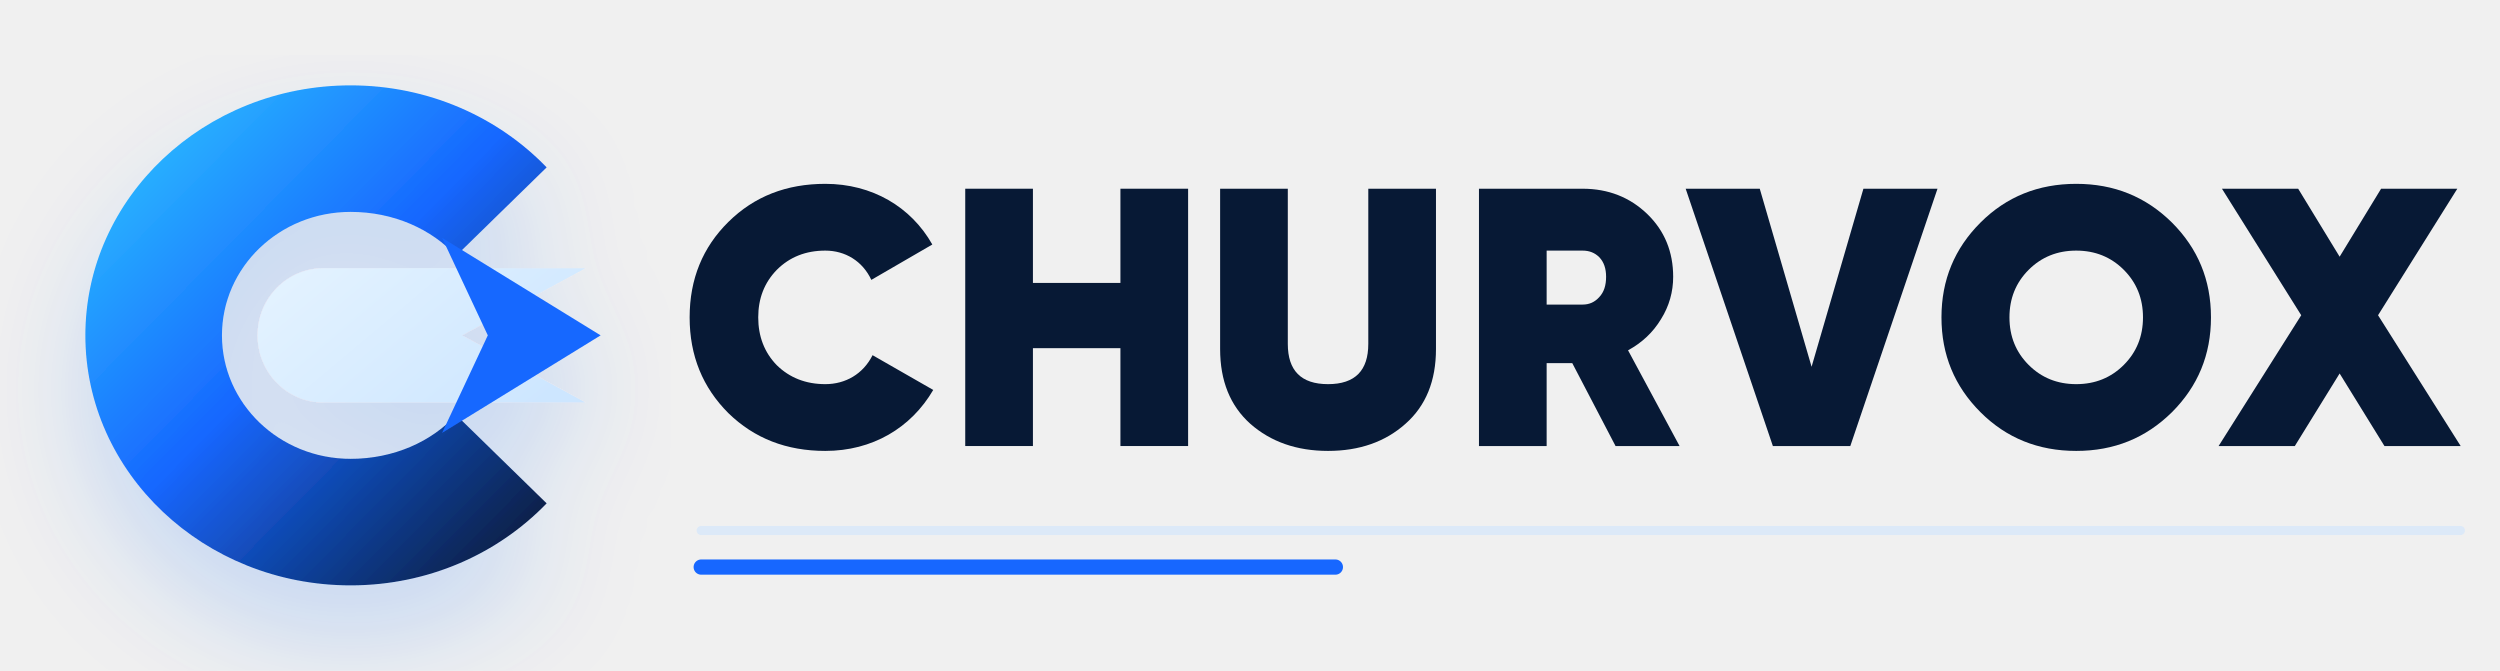
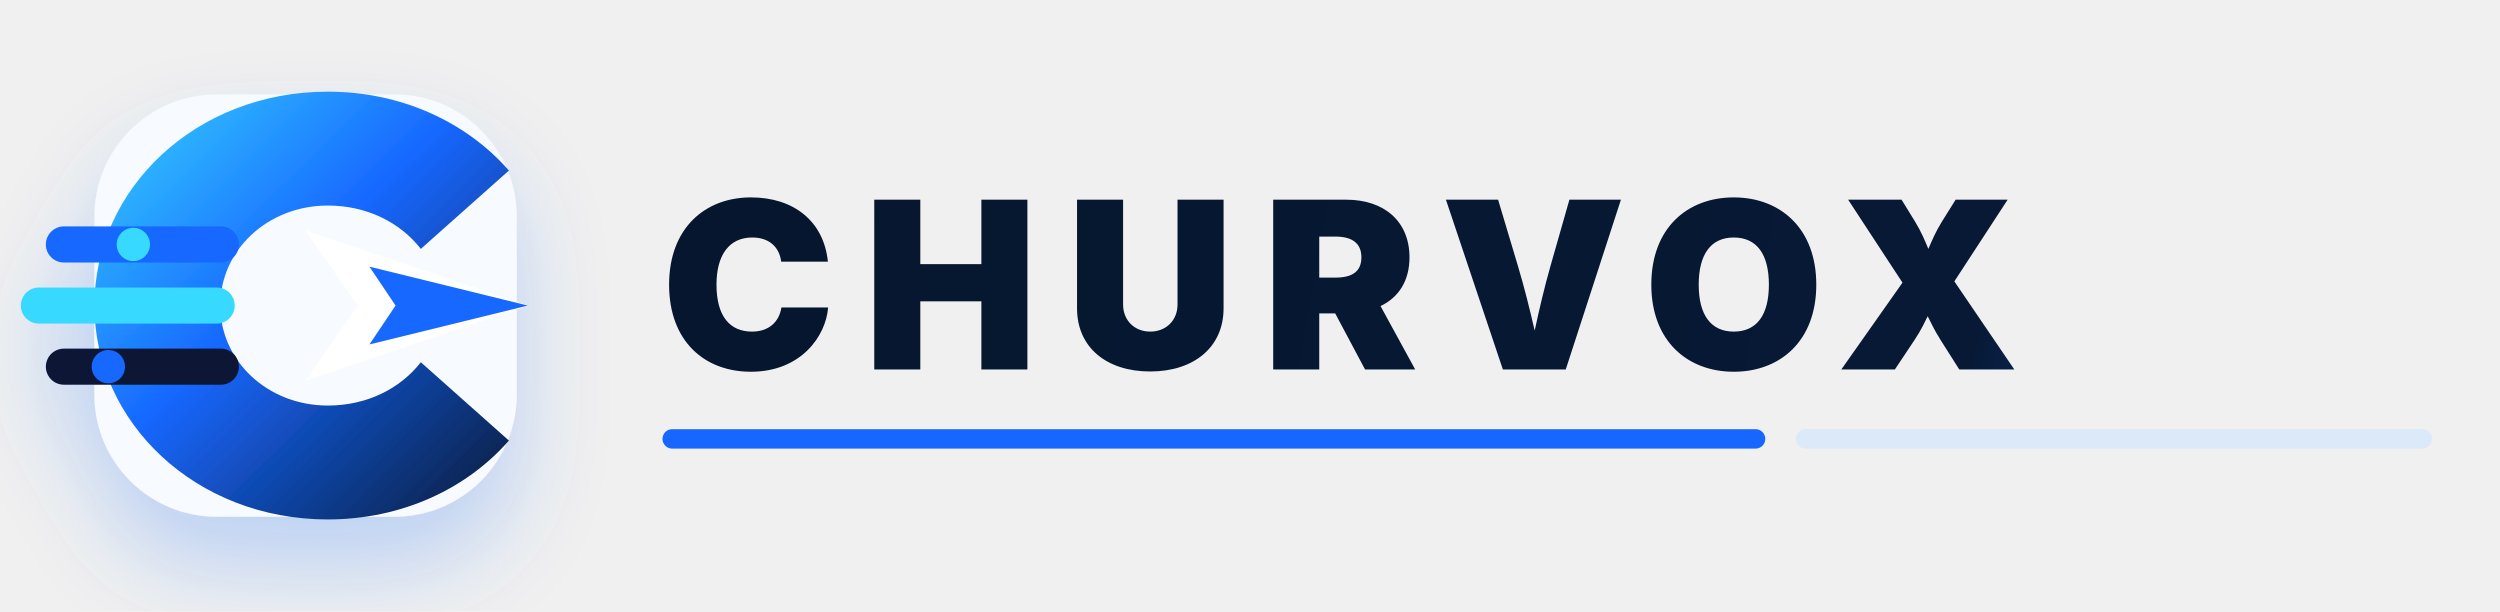
- <svg xmlns="http://www.w3.org/2000/svg" width="820" height="220" viewBox="0 0 820 220" fill="none">
+ <svg xmlns="http://www.w3.org/2000/svg" width="900" height="220" viewBox="0 0 900 220" fill="none">
  <defs>
-     <linearGradient id="churvox-mark" x1="18" y1="26" x2="178" y2="184" gradientUnits="userSpaceOnUse">
-       <stop stop-color="#31D7FF" />
-       <stop offset="0.52" stop-color="#1767FF" />
+     <linearGradient id="markBlue" x1="30" y1="32" x2="184" y2="188" gradientUnits="userSpaceOnUse">
+       <stop stop-color="#38D9FF" />
+       <stop offset="0.46" stop-color="#1767FF" />
      <stop offset="1" stop-color="#071935" />
    </linearGradient>
-     <linearGradient id="churvox-cut" x1="89" y1="68" x2="157" y2="149" gradientUnits="userSpaceOnUse">
-       <stop stop-color="#E8F5FF" />
-       <stop offset="1" stop-color="#CDE6FF" />
+     <linearGradient id="wordGrad" x1="240" y1="54" x2="890" y2="170" gradientUnits="userSpaceOnUse">
+       <stop stop-color="#06162E" />
+       <stop offset="0.72" stop-color="#071935" />
+       <stop offset="1" stop-color="#1767FF" />
    </linearGradient>
-     <filter id="soft-shadow" x="0" y="0" width="220" height="220" filterUnits="userSpaceOnUse" color-interpolation-filters="sRGB">
-       <feDropShadow dx="0" dy="18" stdDeviation="18" flood-color="#1767FF" flood-opacity="0.18" />
+     <filter id="glow" x="0" y="0" width="230" height="220" filterUnits="userSpaceOnUse" color-interpolation-filters="sRGB">
+       <feDropShadow dx="0" dy="18" stdDeviation="16" flood-color="#1767FF" flood-opacity="0.22" />
    </filter>
  </defs>
-   <g filter="url(#soft-shadow)">
-     <path d="M115 28C66.9 28 28 64.9 28 110C28 155.1 66.9 192 115 192C140.5 192 163.4 181.6 179.3 165.1L149.6 136.1C141.6 144.8 129.2 150.5 115 150.5C91.7 150.5 72.8 132.4 72.8 110C72.8 87.6 91.7 69.5 115 69.5C129.2 69.5 141.6 75.2 149.6 83.9L179.3 54.9C163.4 38.4 140.5 28 115 28Z" fill="url(#churvox-mark)" />
-     <path d="M106 88H192L151.5 110L192 132H106C94.2 132 84.5 122.2 84.5 110C84.5 97.8 94.2 88 106 88Z" fill="url(#churvox-cut)" />
-     <path d="M145 78L197 110L145 142L160 110L145 78Z" fill="#1767FF" />
+   <g filter="url(#glow)">
+     <rect x="34" y="34" width="152" height="152" rx="44" fill="#F7FBFF" />
+     <path d="M118 33C70.5 33 34 67.9 34 110C34 152.1 70.5 187 118 187C144.7 187 168.1 175.9 183.2 158.6L151.5 130.4C144 140 132 146 118 146C96.5 146 79.3 130.1 79.3 110C79.3 89.9 96.5 74 118 74C132 74 144 80 151.5 89.6L183.2 61.4C168.1 44.1 144.7 33 118 33Z" fill="url(#markBlue)" />
+     <path d="M23 88H79.5" stroke="#1767FF" stroke-width="13" stroke-linecap="round" />
+     <path d="M14 110H78" stroke="#38D9FF" stroke-width="13" stroke-linecap="round" />
+     <path d="M23 132H79.5" stroke="#071935" stroke-width="13" stroke-linecap="round" />
+     <path d="M110 83L190 110L110 137L128.8 110L110 83Z" fill="white" />
+     <path d="M133 96L190 110L133 124L142.4 110L133 96Z" fill="#1767FF" />
+     <circle cx="48" cy="88" r="6" fill="#38D9FF" />
+     <circle cx="39" cy="132" r="6" fill="#1767FF" />
  </g>
-   <path d="M270.7 147.9C258 147.9 247.4 143.8 238.9 135.5C230.5 127.1 226.2 116.7 226.2 104.1C226.2 91.5 230.5 81.1 238.9 72.8C247.4 64.4 258 60.3 270.7 60.3C286 60.3 298.8 67.8 305.8 80.2L285.8 91.8C282.9 85.6 277.2 82.2 270.7 82.2C264.3 82.2 259 84.3 254.8 88.5C250.7 92.7 248.7 97.9 248.7 104.1C248.7 110.3 250.7 115.6 254.8 119.8C259 123.9 264.3 126 270.7 126C277.3 126 283.1 122.7 286.2 116.5L306.1 127.9C298.8 140.4 286.1 147.9 270.7 147.9Z" fill="#071935" />
-   <path d="M367.5 61.9H389.7V146.3H367.5V114.2H338.8V146.3H316.6V61.9H338.8V92.8H367.5V61.9Z" fill="#071935" />
-   <path d="M435.6 147.9C425.3 147.9 416.8 144.9 410.1 139C403.5 133.1 400.2 124.9 400.2 114.5V61.9H422.4V112.8C422.4 121.5 426.7 126 435.6 126C444.5 126 448.8 121.5 448.8 112.8V61.9H471V114.5C471 124.9 467.7 133.1 461 139C454.4 144.9 445.9 147.9 435.6 147.9Z" fill="#071935" />
-   <path d="M529.9 146.3L515.7 119.1H507.3V146.3H485.1V61.9H519.1C527.5 61.9 534.6 64.7 540.3 70.2C546 75.7 548.8 82.6 548.8 90.8C548.8 95.7 547.5 100.4 544.8 104.7C542.2 109 538.6 112.4 534 114.9L550.9 146.3H529.9ZM507.3 82.2V99.9H519.1C521.3 99.9 523.1 99.1 524.6 97.4C526.1 95.8 526.8 93.6 526.8 90.8C526.8 88.1 526.1 86 524.6 84.4C523.1 82.9 521.3 82.2 519.1 82.2H507.3Z" fill="#071935" />
-   <path d="M611.2 61.9H635.5L606.9 146.3H581.5L552.9 61.9H577.2L594.2 120.3L611.2 61.9Z" fill="#071935" />
-   <path d="M681 147.9C668.6 147.9 658.1 143.7 649.6 135.2C641.1 126.7 636.8 116.4 636.8 104.1C636.8 91.8 641.1 81.5 649.6 73C658.1 64.5 668.6 60.3 681 60.3C693.4 60.3 703.8 64.5 712.4 73C720.9 81.5 725.2 91.8 725.2 104.1C725.2 116.4 720.9 126.7 712.4 135.2C703.8 143.7 693.4 147.9 681 147.9ZM681 126C687.2 126 692.4 123.9 696.6 119.7C700.8 115.5 702.9 110.3 702.9 104.1C702.9 97.9 700.8 92.7 696.6 88.5C692.4 84.3 687.2 82.2 681 82.2C674.8 82.2 669.6 84.3 665.4 88.5C661.2 92.7 659.1 97.9 659.1 104.1C659.1 110.3 661.2 115.5 665.4 119.7C669.6 123.9 674.8 126 681 126Z" fill="#071935" />
-   <path d="M807.1 146.3H782.1L767.4 122.5L752.7 146.3H727.7L754.8 103.4L728.8 61.9H753.8L767.4 84.2L781 61.9H806L780 103.4L807.1 146.3Z" fill="#071935" />
-   <path d="M230 174H807" stroke="#DCE9F8" stroke-width="3" stroke-linecap="round" />
-   <path d="M230 186H438" stroke="#1767FF" stroke-width="5" stroke-linecap="round" />
+   <text x="238" y="133" fill="url(#wordGrad)" font-family="Inter, Arial, Helvetica, sans-serif" font-size="84" font-weight="950" letter-spacing="10">CHURVOX</text>
+   <path d="M242 158H632" stroke="#1767FF" stroke-width="7" stroke-linecap="round" />
+   <path d="M650 158H872" stroke="#DCE9F8" stroke-width="7" stroke-linecap="round" />
</svg>
